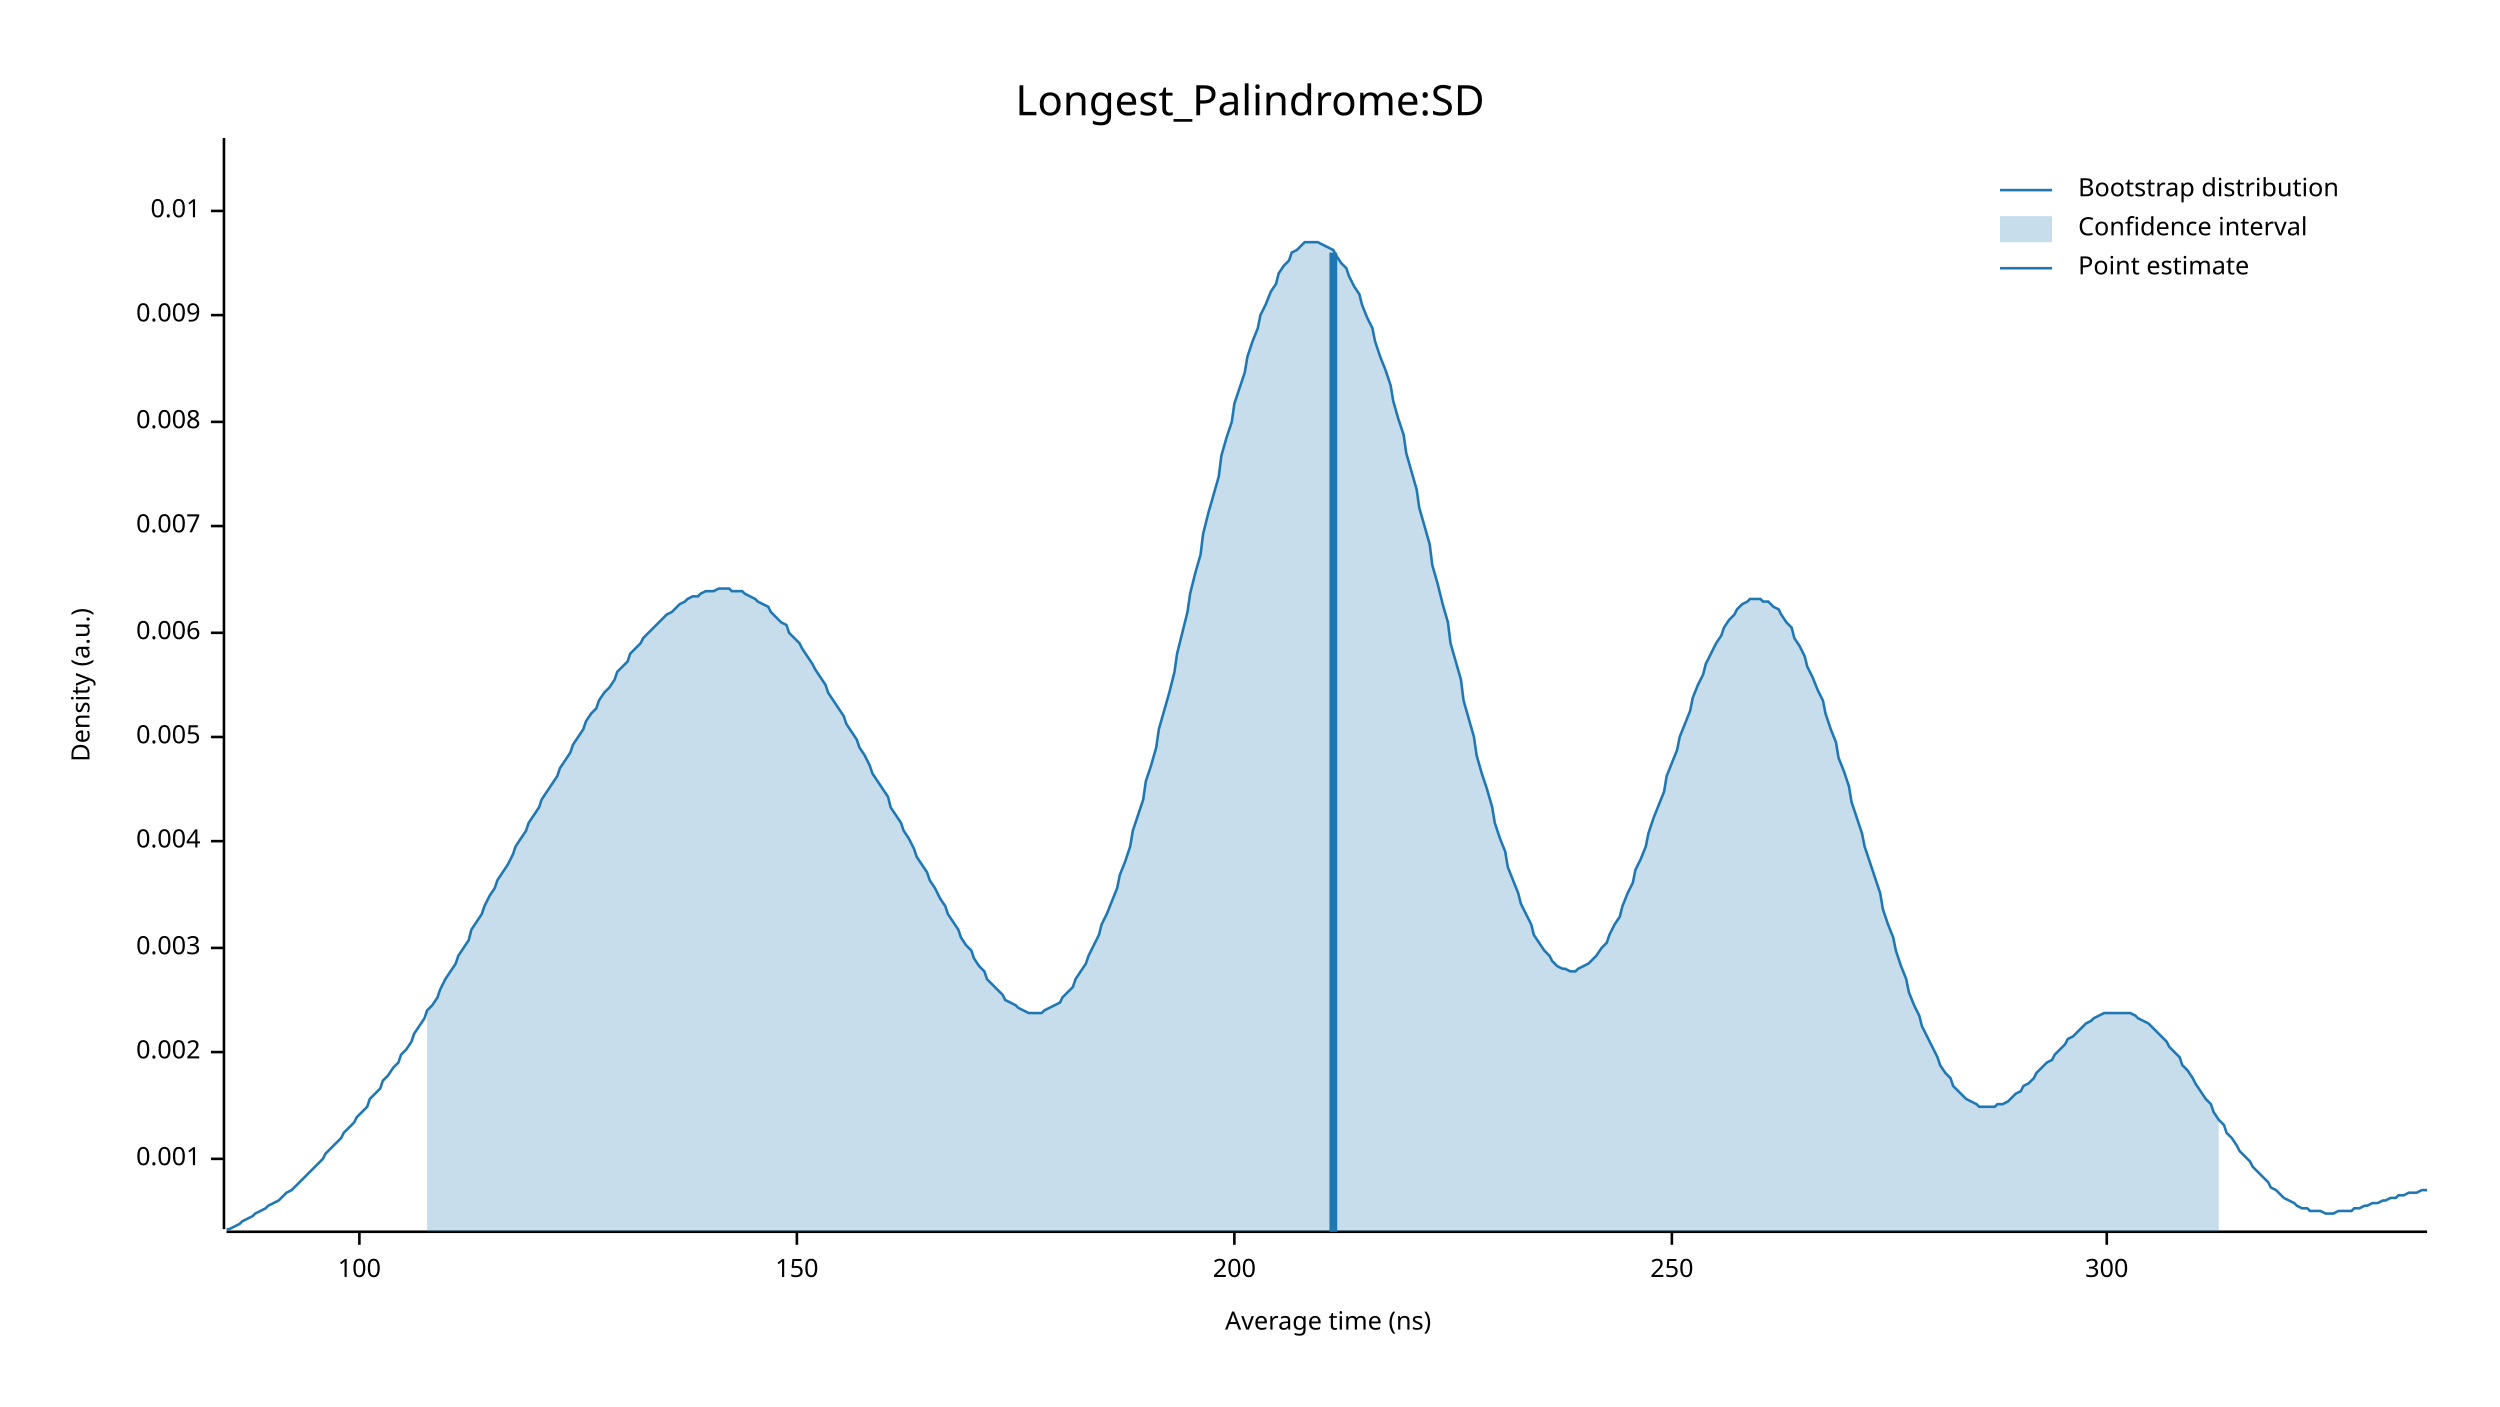
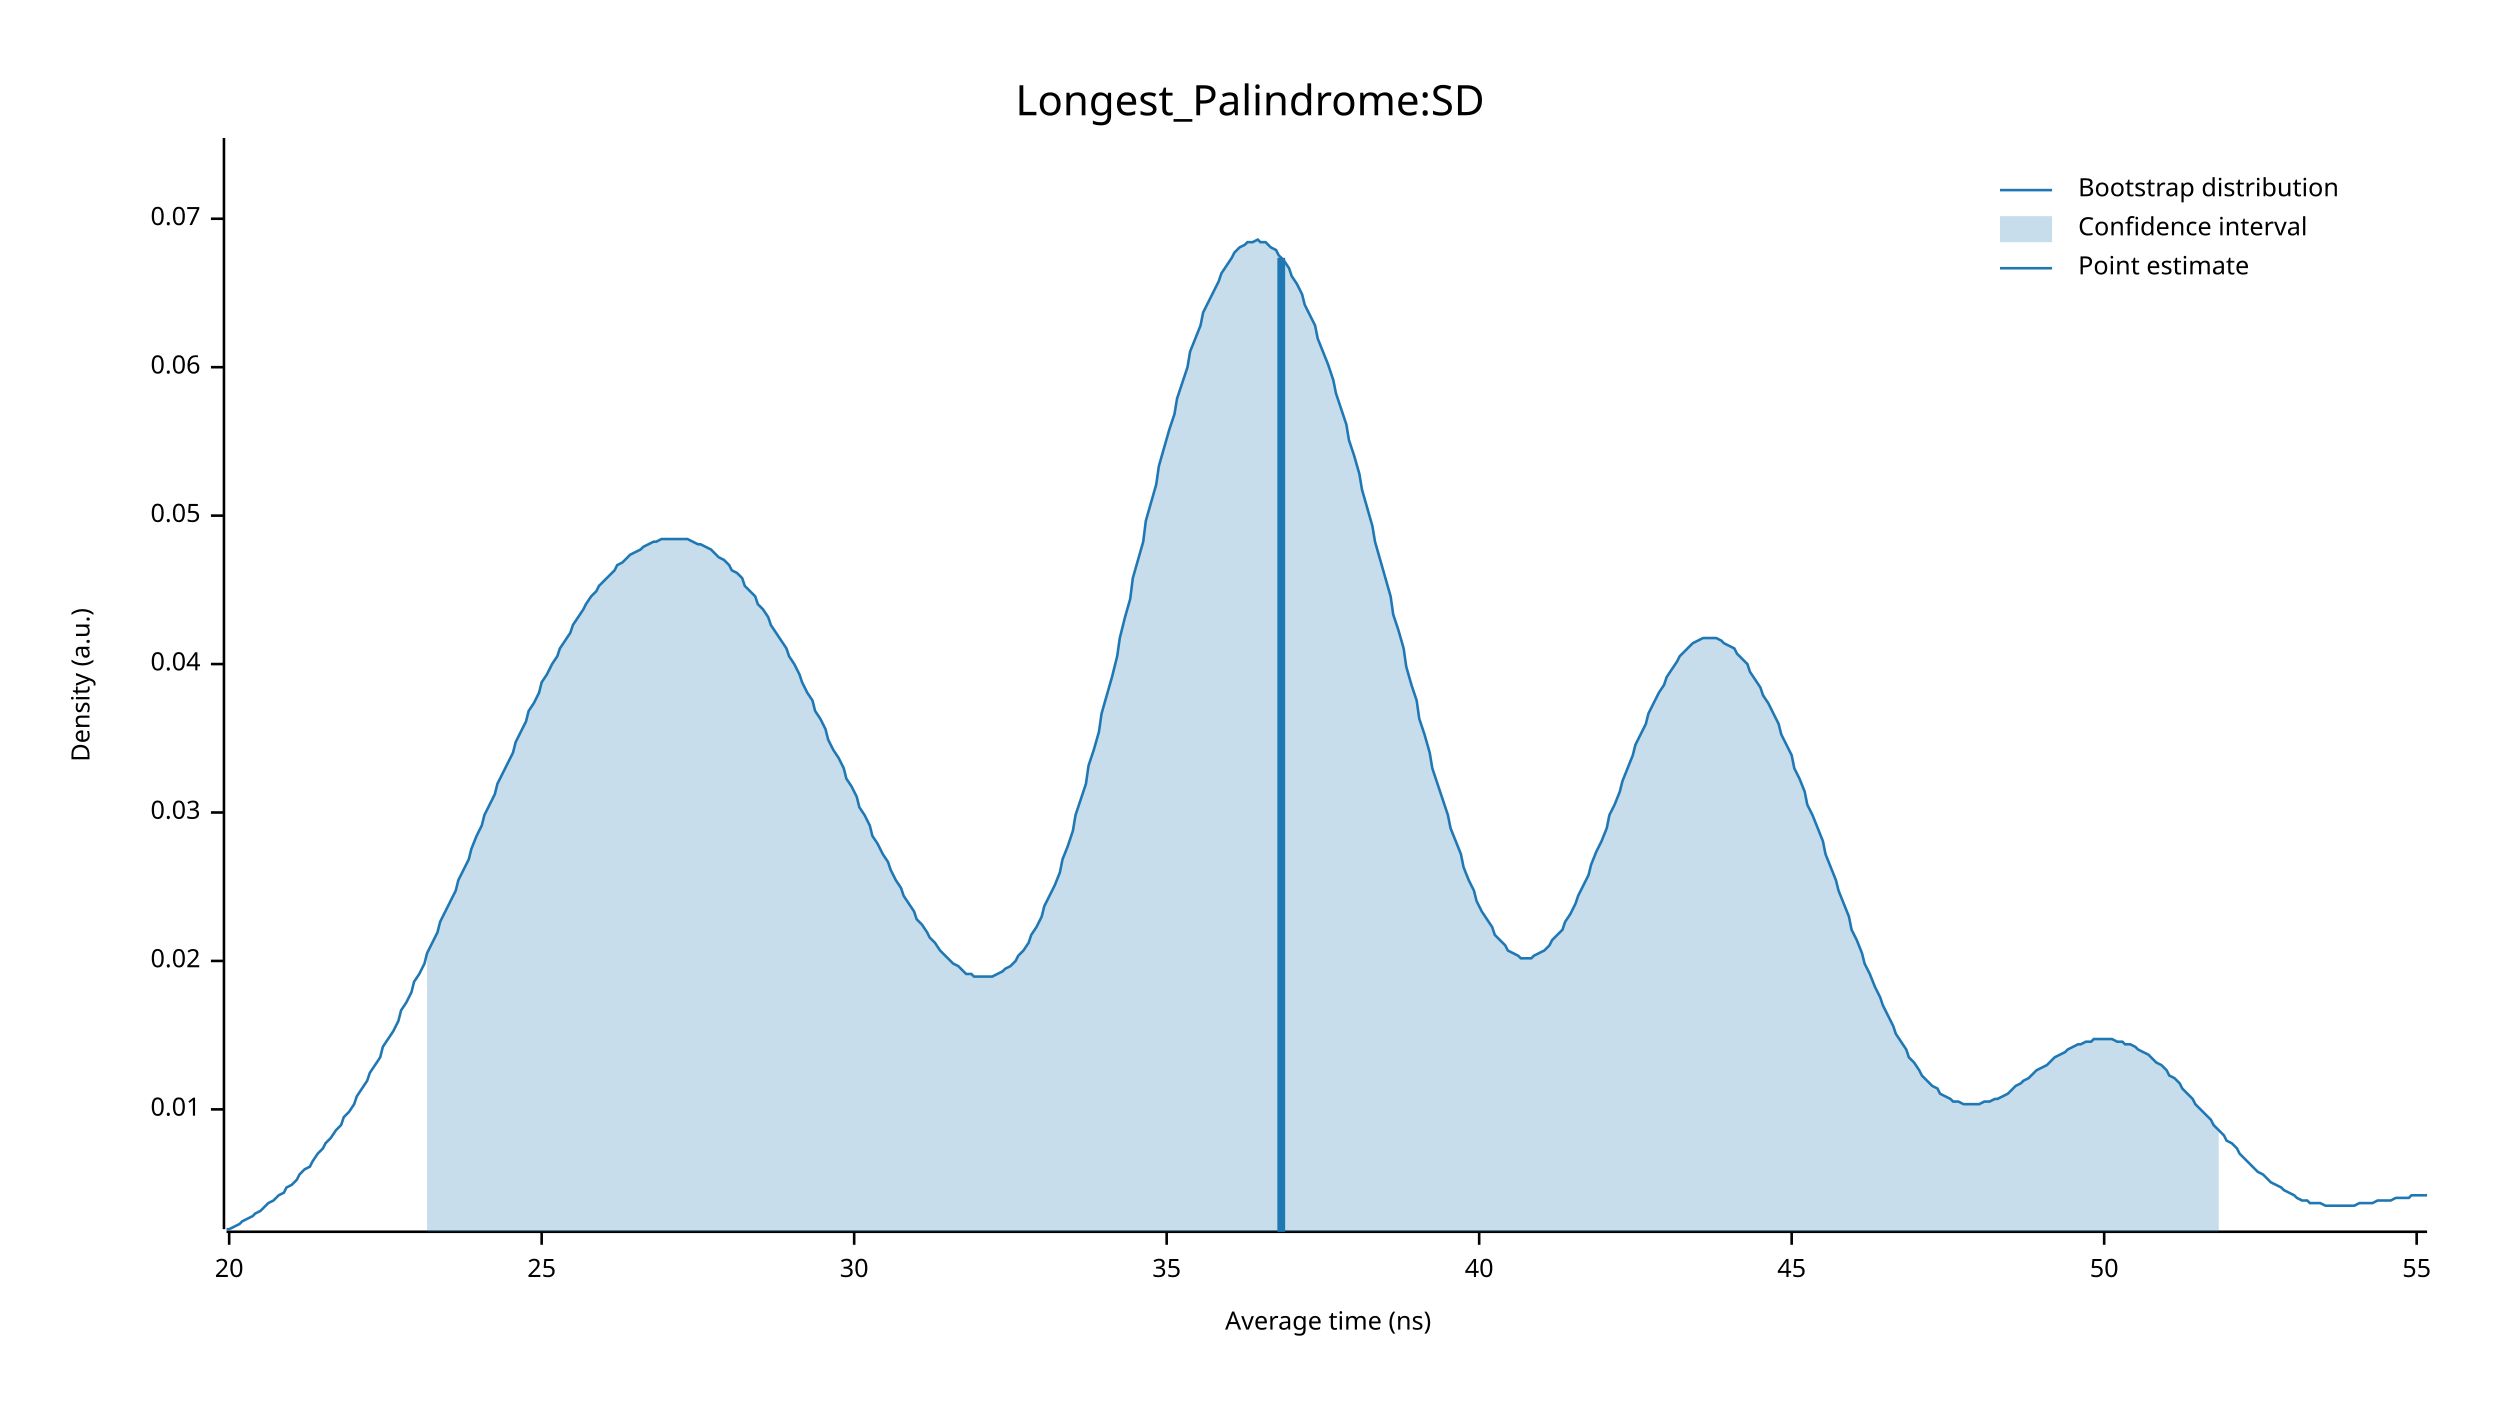
<svg xmlns="http://www.w3.org/2000/svg" width="960" height="540" viewBox="0 0 960 540">
  <text x="480" y="32" dy="0.76em" text-anchor="middle" font-family="sans-serif" font-size="16.129" opacity="1" fill="#000000">
Longest_Palindrome:SD
</text>
  <text x="27" y="263" dy="0.76em" text-anchor="middle" font-family="sans-serif" font-size="9.677" opacity="1" fill="#000000" transform="rotate(270, 27, 263)">
Density (a.u.)
</text>
  <text x="510" y="513" dy="-0.5ex" text-anchor="middle" font-family="sans-serif" font-size="9.677" opacity="1" fill="#000000">
Average time (ns)
</text>
  <polyline fill="none" opacity="1" stroke="#000000" stroke-width="1" points="86,53 86,472 " />
-   <text x="77" y="445" dy="0.5ex" text-anchor="end" font-family="sans-serif" font-size="9.677" opacity="1" fill="#000000">
- 0.001
- </text>
-   <polyline fill="none" opacity="1" stroke="#000000" stroke-width="1" points="81,445 86,445 " />
-   <text x="77" y="404" dy="0.5ex" text-anchor="end" font-family="sans-serif" font-size="9.677" opacity="1" fill="#000000">
- 0.002
- </text>
-   <polyline fill="none" opacity="1" stroke="#000000" stroke-width="1" points="81,404 86,404 " />
-   <text x="77" y="364" dy="0.5ex" text-anchor="end" font-family="sans-serif" font-size="9.677" opacity="1" fill="#000000">
- 0.003
- </text>
-   <polyline fill="none" opacity="1" stroke="#000000" stroke-width="1" points="81,364 86,364 " />
-   <text x="77" y="323" dy="0.5ex" text-anchor="end" font-family="sans-serif" font-size="9.677" opacity="1" fill="#000000">
- 0.004
- </text>
-   <polyline fill="none" opacity="1" stroke="#000000" stroke-width="1" points="81,323 86,323 " />
-   <text x="77" y="283" dy="0.5ex" text-anchor="end" font-family="sans-serif" font-size="9.677" opacity="1" fill="#000000">
- 0.005
- </text>
-   <polyline fill="none" opacity="1" stroke="#000000" stroke-width="1" points="81,283 86,283 " />
-   <text x="77" y="243" dy="0.5ex" text-anchor="end" font-family="sans-serif" font-size="9.677" opacity="1" fill="#000000">
- 0.006
- </text>
-   <polyline fill="none" opacity="1" stroke="#000000" stroke-width="1" points="81,243 86,243 " />
-   <text x="77" y="202" dy="0.5ex" text-anchor="end" font-family="sans-serif" font-size="9.677" opacity="1" fill="#000000">
- 0.007
- </text>
-   <polyline fill="none" opacity="1" stroke="#000000" stroke-width="1" points="81,202 86,202 " />
-   <text x="77" y="162" dy="0.5ex" text-anchor="end" font-family="sans-serif" font-size="9.677" opacity="1" fill="#000000">
- 0.008
- </text>
-   <polyline fill="none" opacity="1" stroke="#000000" stroke-width="1" points="81,162 86,162 " />
-   <text x="77" y="121" dy="0.5ex" text-anchor="end" font-family="sans-serif" font-size="9.677" opacity="1" fill="#000000">
- 0.009
- </text>
-   <polyline fill="none" opacity="1" stroke="#000000" stroke-width="1" points="81,121 86,121 " />
-   <text x="77" y="81" dy="0.5ex" text-anchor="end" font-family="sans-serif" font-size="9.677" opacity="1" fill="#000000">
+   <text x="77" y="426" dy="0.5ex" text-anchor="end" font-family="sans-serif" font-size="9.677" opacity="1" fill="#000000">
0.01
</text>
-   <polyline fill="none" opacity="1" stroke="#000000" stroke-width="1" points="81,81 86,81 " />
+   <polyline fill="none" opacity="1" stroke="#000000" stroke-width="1" points="81,426 86,426 " />
+   <text x="77" y="369" dy="0.5ex" text-anchor="end" font-family="sans-serif" font-size="9.677" opacity="1" fill="#000000">
+ 0.02
+ </text>
+   <polyline fill="none" opacity="1" stroke="#000000" stroke-width="1" points="81,369 86,369 " />
+   <text x="77" y="312" dy="0.5ex" text-anchor="end" font-family="sans-serif" font-size="9.677" opacity="1" fill="#000000">
+ 0.03
+ </text>
+   <polyline fill="none" opacity="1" stroke="#000000" stroke-width="1" points="81,312 86,312 " />
+   <text x="77" y="255" dy="0.5ex" text-anchor="end" font-family="sans-serif" font-size="9.677" opacity="1" fill="#000000">
+ 0.04
+ </text>
+   <polyline fill="none" opacity="1" stroke="#000000" stroke-width="1" points="81,255 86,255 " />
+   <text x="77" y="198" dy="0.5ex" text-anchor="end" font-family="sans-serif" font-size="9.677" opacity="1" fill="#000000">
+ 0.05
+ </text>
+   <polyline fill="none" opacity="1" stroke="#000000" stroke-width="1" points="81,198 86,198 " />
+   <text x="77" y="141" dy="0.5ex" text-anchor="end" font-family="sans-serif" font-size="9.677" opacity="1" fill="#000000">
+ 0.06
+ </text>
+   <polyline fill="none" opacity="1" stroke="#000000" stroke-width="1" points="81,141 86,141 " />
+   <text x="77" y="84" dy="0.5ex" text-anchor="end" font-family="sans-serif" font-size="9.677" opacity="1" fill="#000000">
+ 0.07
+ </text>
+   <polyline fill="none" opacity="1" stroke="#000000" stroke-width="1" points="81,84 86,84 " />
  <polyline fill="none" opacity="1" stroke="#000000" stroke-width="1" points="87,473 932,473 " />
-   <text x="138" y="483" dy="0.76em" text-anchor="middle" font-family="sans-serif" font-size="9.677" opacity="1" fill="#000000">
- 100
+   <text x="88" y="483" dy="0.76em" text-anchor="middle" font-family="sans-serif" font-size="9.677" opacity="1" fill="#000000">
+ 20
</text>
-   <polyline fill="none" opacity="1" stroke="#000000" stroke-width="1" points="138,473 138,478 " />
-   <text x="306" y="483" dy="0.76em" text-anchor="middle" font-family="sans-serif" font-size="9.677" opacity="1" fill="#000000">
- 150
+   <polyline fill="none" opacity="1" stroke="#000000" stroke-width="1" points="88,473 88,478 " />
+   <text x="208" y="483" dy="0.76em" text-anchor="middle" font-family="sans-serif" font-size="9.677" opacity="1" fill="#000000">
+ 25
</text>
-   <polyline fill="none" opacity="1" stroke="#000000" stroke-width="1" points="306,473 306,478 " />
-   <text x="474" y="483" dy="0.76em" text-anchor="middle" font-family="sans-serif" font-size="9.677" opacity="1" fill="#000000">
- 200
+   <polyline fill="none" opacity="1" stroke="#000000" stroke-width="1" points="208,473 208,478 " />
+   <text x="328" y="483" dy="0.76em" text-anchor="middle" font-family="sans-serif" font-size="9.677" opacity="1" fill="#000000">
+ 30
</text>
-   <polyline fill="none" opacity="1" stroke="#000000" stroke-width="1" points="474,473 474,478 " />
-   <text x="642" y="483" dy="0.76em" text-anchor="middle" font-family="sans-serif" font-size="9.677" opacity="1" fill="#000000">
- 250
+   <polyline fill="none" opacity="1" stroke="#000000" stroke-width="1" points="328,473 328,478 " />
+   <text x="448" y="483" dy="0.76em" text-anchor="middle" font-family="sans-serif" font-size="9.677" opacity="1" fill="#000000">
+ 35
</text>
-   <polyline fill="none" opacity="1" stroke="#000000" stroke-width="1" points="642,473 642,478 " />
-   <text x="809" y="483" dy="0.76em" text-anchor="middle" font-family="sans-serif" font-size="9.677" opacity="1" fill="#000000">
- 300
+   <polyline fill="none" opacity="1" stroke="#000000" stroke-width="1" points="448,473 448,478 " />
+   <text x="568" y="483" dy="0.76em" text-anchor="middle" font-family="sans-serif" font-size="9.677" opacity="1" fill="#000000">
+ 40
</text>
-   <polyline fill="none" opacity="1" stroke="#000000" stroke-width="1" points="809,473 809,478 " />
-   <polyline fill="none" opacity="1" stroke="#1F78B4" stroke-width="1" points="87,472 88,472 90,471 92,470 93,469 95,468 97,467 98,466 100,465 102,464 103,463 105,462 107,461 109,459 110,458 112,457 114,455 115,454 117,452 119,450 120,449 122,447 124,445 125,443 127,441 129,439 131,437 132,435 134,433 136,431 137,429 139,427 141,425 142,422 144,420 146,418 147,415 149,413 151,410 153,408 154,405 156,403 158,400 159,397 161,394 163,391 164,388 166,386 168,383 169,380 171,376 173,373 175,370 176,367 178,364 180,361 181,357 183,354 185,351 186,348 188,344 190,341 191,338 193,335 195,332 197,328 198,325 200,322 202,319 203,316 205,313 207,310 208,307 210,304 212,301 214,298 215,295 217,292 219,289 220,286 222,283 224,280 225,277 227,274 229,272 230,269 232,266 234,264 236,261 237,258 239,256 241,254 242,251 244,249 246,247 247,245 249,243 251,241 252,240 254,238 256,236 258,235 259,234 261,232 263,231 264,230 266,229 268,229 269,228 271,227 273,227 274,227 276,226 278,226 280,226 281,227 283,227 285,227 286,228 288,229 290,230 291,231 293,232 295,233 296,235 298,237 300,239 302,240 303,243 305,245 307,247 308,249 310,252 312,255 313,257 315,260 317,263 318,266 320,269 322,272 324,275 325,278 327,281 329,284 330,287 332,290 334,294 335,297 337,300 339,303 341,306 342,310 344,313 346,316 347,319 349,322 351,326 352,329 354,332 356,335 357,338 359,341 361,345 363,348 364,351 366,354 368,357 369,360 371,363 373,365 374,368 376,371 378,373 379,376 381,378 383,380 385,382 386,384 388,385 390,386 391,387 393,388 395,389 396,389 398,389 400,389 401,388 403,387 405,386 407,385 408,383 410,381 412,379 413,376 415,373 417,370 418,367 420,363 422,359 423,355 425,351 427,346 429,341 430,336 432,331 434,325 435,319 437,313 439,307 440,300 442,294 444,287 445,280 447,273 449,266 451,258 452,251 454,243 456,235 457,228 459,220 461,213 462,205 464,197 466,190 468,183 469,175 471,168 473,162 474,155 476,149 478,143 479,137 481,131 483,126 484,121 486,117 488,112 490,109 491,105 493,102 495,100 496,97 498,96 500,94 501,93 503,93 505,93 506,93 508,94 510,95 512,96 513,98 515,101 517,103 518,106 520,110 522,113 523,117 525,122 527,126 528,131 530,137 532,142 534,148 535,154 537,161 539,167 540,174 542,181 544,188 545,195 547,202 549,209 550,217 552,224 554,232 556,239 557,247 559,254 561,261 562,269 564,276 566,283 567,290 569,297 571,303 573,310 574,316 576,322 578,327 579,333 581,338 583,343 584,347 586,351 588,355 589,359 591,362 593,365 595,367 596,369 598,371 600,372 601,372 603,373 605,373 606,372 608,371 610,370 611,369 613,367 615,364 617,362 618,359 620,355 622,352 623,348 625,343 627,339 628,334 630,330 632,325 633,320 635,314 637,309 639,304 640,298 642,293 644,288 645,283 647,278 649,273 650,268 652,263 654,259 655,255 657,251 659,247 661,244 662,241 664,238 666,236 667,234 669,232 671,231 672,230 674,230 676,230 677,231 679,231 681,233 683,234 684,236 686,239 688,241 689,245 691,248 693,252 694,256 696,260 698,265 700,269 701,274 703,280 705,285 706,291 708,296 710,302 711,308 713,314 715,320 716,325 718,331 720,337 722,343 723,349 725,355 727,360 728,365 730,371 732,376 733,381 735,386 737,390 738,394 740,398 742,402 744,406 745,409 747,412 749,414 750,417 752,419 754,421 755,422 757,423 759,424 760,425 762,425 764,425 766,425 767,424 769,424 771,423 772,422 774,420 776,419 777,417 779,416 781,414 782,412 784,410 786,408 788,407 789,405 791,403 793,401 794,399 796,398 798,396 799,395 801,393 803,392 804,391 806,390 808,389 810,389 811,389 813,389 815,389 816,389 818,389 820,390 821,391 823,392 825,393 827,395 828,396 830,398 832,400 833,402 835,404 837,406 838,409 840,411 842,414 843,416 845,419 847,422 849,424 850,427 852,430 854,432 855,435 857,437 859,440 860,442 862,444 864,446 865,448 867,450 869,452 871,454 872,456 874,457 876,459 877,460 879,461 881,462 882,463 884,464 886,464 887,465 889,465 891,465 893,466 894,466 896,466 898,465 899,465 901,465 903,465 904,464 906,464 908,463 909,463 911,462 913,462 915,461 916,461 918,460 920,460 921,459 923,459 925,458 926,458 928,458 930,457 932,457 " />
-   <polygon opacity="0.25" fill="#1F78B4" points="164,388 166,386 168,383 169,380 171,376 173,373 175,370 176,367 178,364 180,361 181,357 183,354 185,351 186,348 188,344 190,341 191,338 193,335 195,332 197,328 198,325 200,322 202,319 203,316 205,313 207,310 208,307 210,304 212,301 214,298 215,295 217,292 219,289 220,286 222,283 224,280 225,277 227,274 229,272 230,269 232,266 234,264 236,261 237,258 239,256 241,254 242,251 244,249 246,247 247,245 249,243 251,241 252,240 254,238 256,236 258,235 259,234 261,232 263,231 264,230 266,229 268,229 269,228 271,227 273,227 274,227 276,226 278,226 280,226 281,227 283,227 285,227 286,228 288,229 290,230 291,231 293,232 295,233 296,235 298,237 300,239 302,240 303,243 305,245 307,247 308,249 310,252 312,255 313,257 315,260 317,263 318,266 320,269 322,272 324,275 325,278 327,281 329,284 330,287 332,290 334,294 335,297 337,300 339,303 341,306 342,310 344,313 346,316 347,319 349,322 351,326 352,329 354,332 356,335 357,338 359,341 361,345 363,348 364,351 366,354 368,357 369,360 371,363 373,365 374,368 376,371 378,373 379,376 381,378 383,380 385,382 386,384 388,385 390,386 391,387 393,388 395,389 396,389 398,389 400,389 401,388 403,387 405,386 407,385 408,383 410,381 412,379 413,376 415,373 417,370 418,367 420,363 422,359 423,355 425,351 427,346 429,341 430,336 432,331 434,325 435,319 437,313 439,307 440,300 442,294 444,287 445,280 447,273 449,266 451,258 452,251 454,243 456,235 457,228 459,220 461,213 462,205 464,197 466,190 468,183 469,175 471,168 473,162 474,155 476,149 478,143 479,137 481,131 483,126 484,121 486,117 488,112 490,109 491,105 493,102 495,100 496,97 498,96 500,94 501,93 503,93 505,93 506,93 508,94 510,95 512,96 513,98 515,101 517,103 518,106 520,110 522,113 523,117 525,122 527,126 528,131 530,137 532,142 534,148 535,154 537,161 539,167 540,174 542,181 544,188 545,195 547,202 549,209 550,217 552,224 554,232 556,239 557,247 559,254 561,261 562,269 564,276 566,283 567,290 569,297 571,303 573,310 574,316 576,322 578,327 579,333 581,338 583,343 584,347 586,351 588,355 589,359 591,362 593,365 595,367 596,369 598,371 600,372 601,372 603,373 605,373 606,372 608,371 610,370 611,369 613,367 615,364 617,362 618,359 620,355 622,352 623,348 625,343 627,339 628,334 630,330 632,325 633,320 635,314 637,309 639,304 640,298 642,293 644,288 645,283 647,278 649,273 650,268 652,263 654,259 655,255 657,251 659,247 661,244 662,241 664,238 666,236 667,234 669,232 671,231 672,230 674,230 676,230 677,231 679,231 681,233 683,234 684,236 686,239 688,241 689,245 691,248 693,252 694,256 696,260 698,265 700,269 701,274 703,280 705,285 706,291 708,296 710,302 711,308 713,314 715,320 716,325 718,331 720,337 722,343 723,349 725,355 727,360 728,365 730,371 732,376 733,381 735,386 737,390 738,394 740,398 742,402 744,406 745,409 747,412 749,414 750,417 752,419 754,421 755,422 757,423 759,424 760,425 762,425 764,425 766,425 767,424 769,424 771,423 772,422 774,420 776,419 777,417 779,416 781,414 782,412 784,410 786,408 788,407 789,405 791,403 793,401 794,399 796,398 798,396 799,395 801,393 803,392 804,391 806,390 808,389 810,389 811,389 813,389 815,389 816,389 818,389 820,390 821,391 823,392 825,393 827,395 828,396 830,398 832,400 833,402 835,404 837,406 838,409 840,411 842,414 843,416 845,419 847,422 849,424 850,427 852,430 852,473 164,473 " />
-   <polyline fill="none" opacity="1" stroke="#1F78B4" stroke-width="3" points="512,473 512,97 " />
+   <polyline fill="none" opacity="1" stroke="#000000" stroke-width="1" points="568,473 568,478 " />
+   <text x="688" y="483" dy="0.76em" text-anchor="middle" font-family="sans-serif" font-size="9.677" opacity="1" fill="#000000">
+ 45
+ </text>
+   <polyline fill="none" opacity="1" stroke="#000000" stroke-width="1" points="688,473 688,478 " />
+   <text x="808" y="483" dy="0.76em" text-anchor="middle" font-family="sans-serif" font-size="9.677" opacity="1" fill="#000000">
+ 50
+ </text>
+   <polyline fill="none" opacity="1" stroke="#000000" stroke-width="1" points="808,473 808,478 " />
+   <text x="928" y="483" dy="0.76em" text-anchor="middle" font-family="sans-serif" font-size="9.677" opacity="1" fill="#000000">
+ 55
+ </text>
+   <polyline fill="none" opacity="1" stroke="#000000" stroke-width="1" points="928,473 928,478 " />
+   <polyline fill="none" opacity="1" stroke="#1F78B4" stroke-width="1" points="87,472 88,472 90,471 92,470 93,469 95,468 97,467 98,466 100,465 102,463 103,462 105,461 107,459 109,458 110,456 112,455 114,453 115,451 117,449 119,448 120,446 122,443 124,441 125,439 127,437 129,434 131,432 132,429 134,427 136,424 137,421 139,418 141,415 142,412 144,409 146,406 147,402 149,399 151,396 153,392 154,388 156,385 158,381 159,377 161,374 163,370 164,366 166,362 168,358 169,354 171,350 173,346 175,342 176,338 178,334 180,330 181,326 183,321 185,317 186,313 188,309 190,305 191,301 193,297 195,293 197,289 198,285 200,281 202,277 203,273 205,270 207,266 208,262 210,259 212,255 214,252 215,249 217,246 219,243 220,240 222,237 224,234 225,232 227,229 229,227 230,225 232,223 234,221 236,219 237,217 239,216 241,214 242,213 244,212 246,211 247,210 249,209 251,208 252,208 254,207 256,207 258,207 259,207 261,207 263,207 264,207 266,208 268,209 269,209 271,210 273,211 274,212 276,214 278,215 280,217 281,219 283,220 285,222 286,225 288,227 290,229 291,232 293,234 295,237 296,240 298,243 300,246 302,249 303,252 305,255 307,259 308,262 310,266 312,269 313,273 315,276 317,280 318,284 320,288 322,291 324,295 325,299 327,302 329,306 330,310 332,313 334,317 335,321 337,324 339,328 341,331 342,334 344,338 346,341 347,344 349,347 351,350 352,353 354,355 356,358 357,360 359,362 361,365 363,367 364,368 366,370 368,371 369,372 371,374 373,374 374,375 376,375 378,375 379,375 381,375 383,374 385,373 386,372 388,371 390,369 391,367 393,365 395,362 396,359 398,356 400,352 401,348 403,344 405,340 407,335 408,330 410,325 412,319 413,313 415,307 417,301 418,294 420,288 422,281 423,274 425,267 427,260 429,252 430,245 432,237 434,230 435,222 437,215 439,208 440,200 442,193 444,186 445,179 447,172 449,165 451,159 452,153 454,147 456,141 457,135 459,130 461,125 462,120 464,116 466,112 468,108 469,105 471,102 473,99 474,97 476,95 478,94 479,93 481,93 483,92 484,93 486,93 488,95 490,96 491,98 493,100 495,103 496,106 498,109 500,113 501,117 503,121 505,125 506,130 508,135 510,140 512,146 513,151 515,157 517,163 518,169 520,175 522,182 523,188 525,195 527,202 528,208 530,215 532,222 534,229 535,236 537,242 539,249 540,256 542,263 544,269 545,276 547,282 549,289 550,295 552,301 554,307 556,313 557,318 559,323 561,328 562,333 564,338 566,342 567,346 569,350 571,353 573,356 574,359 576,361 578,363 579,365 581,366 583,367 584,368 586,368 588,368 589,367 591,366 593,365 595,363 596,361 598,359 600,357 601,354 603,351 605,347 606,344 608,340 610,336 611,332 613,327 615,323 617,318 618,313 620,309 622,304 623,300 625,295 627,290 628,286 630,282 632,278 633,274 635,270 637,266 639,263 640,260 642,257 644,254 645,252 647,250 649,248 650,247 652,246 654,245 655,245 657,245 659,245 661,246 662,247 664,248 666,249 667,251 669,253 671,255 672,258 674,261 676,264 677,267 679,270 681,274 683,278 684,282 686,286 688,290 689,295 691,299 693,304 694,309 696,313 698,318 700,323 701,328 703,333 705,338 706,342 708,347 710,352 711,357 713,361 715,366 716,370 718,374 720,379 722,383 723,386 725,390 727,394 728,397 730,400 732,403 733,406 735,408 737,411 738,413 740,415 742,417 744,418 745,420 747,421 749,422 750,423 752,423 754,424 755,424 757,424 759,424 760,424 762,423 764,423 766,422 767,422 769,421 771,420 772,419 774,417 776,416 777,415 779,414 781,412 782,411 784,410 786,409 788,407 789,406 791,405 793,404 794,403 796,402 798,401 799,401 801,400 803,400 804,399 806,399 808,399 810,399 811,399 813,400 815,400 816,401 818,401 820,402 821,403 823,404 825,405 827,407 828,408 830,409 832,411 833,413 835,414 837,416 838,418 840,420 842,422 843,424 845,426 847,428 849,430 850,432 852,434 854,436 855,438 857,439 859,441 860,443 862,445 864,447 865,448 867,450 869,451 871,453 872,454 874,455 876,456 877,457 879,458 881,459 882,460 884,461 886,461 887,462 889,462 891,462 893,463 894,463 896,463 898,463 899,463 901,463 903,463 904,463 906,462 908,462 909,462 911,462 913,461 915,461 916,461 918,461 920,460 921,460 923,460 925,460 926,459 928,459 930,459 932,459 " />
+   <polygon opacity="0.25" fill="#1F78B4" points="164,366 166,362 168,358 169,354 171,350 173,346 175,342 176,338 178,334 180,330 181,326 183,321 185,317 186,313 188,309 190,305 191,301 193,297 195,293 197,289 198,285 200,281 202,277 203,273 205,270 207,266 208,262 210,259 212,255 214,252 215,249 217,246 219,243 220,240 222,237 224,234 225,232 227,229 229,227 230,225 232,223 234,221 236,219 237,217 239,216 241,214 242,213 244,212 246,211 247,210 249,209 251,208 252,208 254,207 256,207 258,207 259,207 261,207 263,207 264,207 266,208 268,209 269,209 271,210 273,211 274,212 276,214 278,215 280,217 281,219 283,220 285,222 286,225 288,227 290,229 291,232 293,234 295,237 296,240 298,243 300,246 302,249 303,252 305,255 307,259 308,262 310,266 312,269 313,273 315,276 317,280 318,284 320,288 322,291 324,295 325,299 327,302 329,306 330,310 332,313 334,317 335,321 337,324 339,328 341,331 342,334 344,338 346,341 347,344 349,347 351,350 352,353 354,355 356,358 357,360 359,362 361,365 363,367 364,368 366,370 368,371 369,372 371,374 373,374 374,375 376,375 378,375 379,375 381,375 383,374 385,373 386,372 388,371 390,369 391,367 393,365 395,362 396,359 398,356 400,352 401,348 403,344 405,340 407,335 408,330 410,325 412,319 413,313 415,307 417,301 418,294 420,288 422,281 423,274 425,267 427,260 429,252 430,245 432,237 434,230 435,222 437,215 439,208 440,200 442,193 444,186 445,179 447,172 449,165 451,159 452,153 454,147 456,141 457,135 459,130 461,125 462,120 464,116 466,112 468,108 469,105 471,102 473,99 474,97 476,95 478,94 479,93 481,93 483,92 484,93 486,93 488,95 490,96 491,98 493,100 495,103 496,106 498,109 500,113 501,117 503,121 505,125 506,130 508,135 510,140 512,146 513,151 515,157 517,163 518,169 520,175 522,182 523,188 525,195 527,202 528,208 530,215 532,222 534,229 535,236 537,242 539,249 540,256 542,263 544,269 545,276 547,282 549,289 550,295 552,301 554,307 556,313 557,318 559,323 561,328 562,333 564,338 566,342 567,346 569,350 571,353 573,356 574,359 576,361 578,363 579,365 581,366 583,367 584,368 586,368 588,368 589,367 591,366 593,365 595,363 596,361 598,359 600,357 601,354 603,351 605,347 606,344 608,340 610,336 611,332 613,327 615,323 617,318 618,313 620,309 622,304 623,300 625,295 627,290 628,286 630,282 632,278 633,274 635,270 637,266 639,263 640,260 642,257 644,254 645,252 647,250 649,248 650,247 652,246 654,245 655,245 657,245 659,245 661,246 662,247 664,248 666,249 667,251 669,253 671,255 672,258 674,261 676,264 677,267 679,270 681,274 683,278 684,282 686,286 688,290 689,295 691,299 693,304 694,309 696,313 698,318 700,323 701,328 703,333 705,338 706,342 708,347 710,352 711,357 713,361 715,366 716,370 718,374 720,379 722,383 723,386 725,390 727,394 728,397 730,400 732,403 733,406 735,408 737,411 738,413 740,415 742,417 744,418 745,420 747,421 749,422 750,423 752,423 754,424 755,424 757,424 759,424 760,424 762,423 764,423 766,422 767,422 769,421 771,420 772,419 774,417 776,416 777,415 779,414 781,412 782,411 784,410 786,409 788,407 789,406 791,405 793,404 794,403 796,402 798,401 799,401 801,400 803,400 804,399 806,399 808,399 810,399 811,399 813,400 815,400 816,401 818,401 820,402 821,403 823,404 825,405 827,407 828,408 830,409 832,411 833,413 835,414 837,416 838,418 840,420 842,422 843,424 845,426 847,428 849,430 850,432 852,434 852,473 164,473 " />
+   <polyline fill="none" opacity="1" stroke="#1F78B4" stroke-width="3" points="492,473 492,99 " />
  <text x="798" y="68" dy="0.76em" text-anchor="start" font-family="sans-serif" font-size="9.677" opacity="1" fill="#000000">
Bootstrap distribution
</text>
  <text x="798" y="83" dy="0.76em" text-anchor="start" font-family="sans-serif" font-size="9.677" opacity="1" fill="#000000">
Confidence interval
</text>
  <text x="798" y="98" dy="0.76em" text-anchor="start" font-family="sans-serif" font-size="9.677" opacity="1" fill="#000000">
Point estimate
</text>
  <polyline fill="none" opacity="1" stroke="#1F78B4" stroke-width="1" points="768,73 788,73 " />
  <rect x="768" y="83" width="20" height="10" opacity="0.25" fill="#1F78B4" stroke="none" />
  <polyline fill="none" opacity="1" stroke="#1F78B4" stroke-width="1" points="768,103 788,103 " />
</svg>
